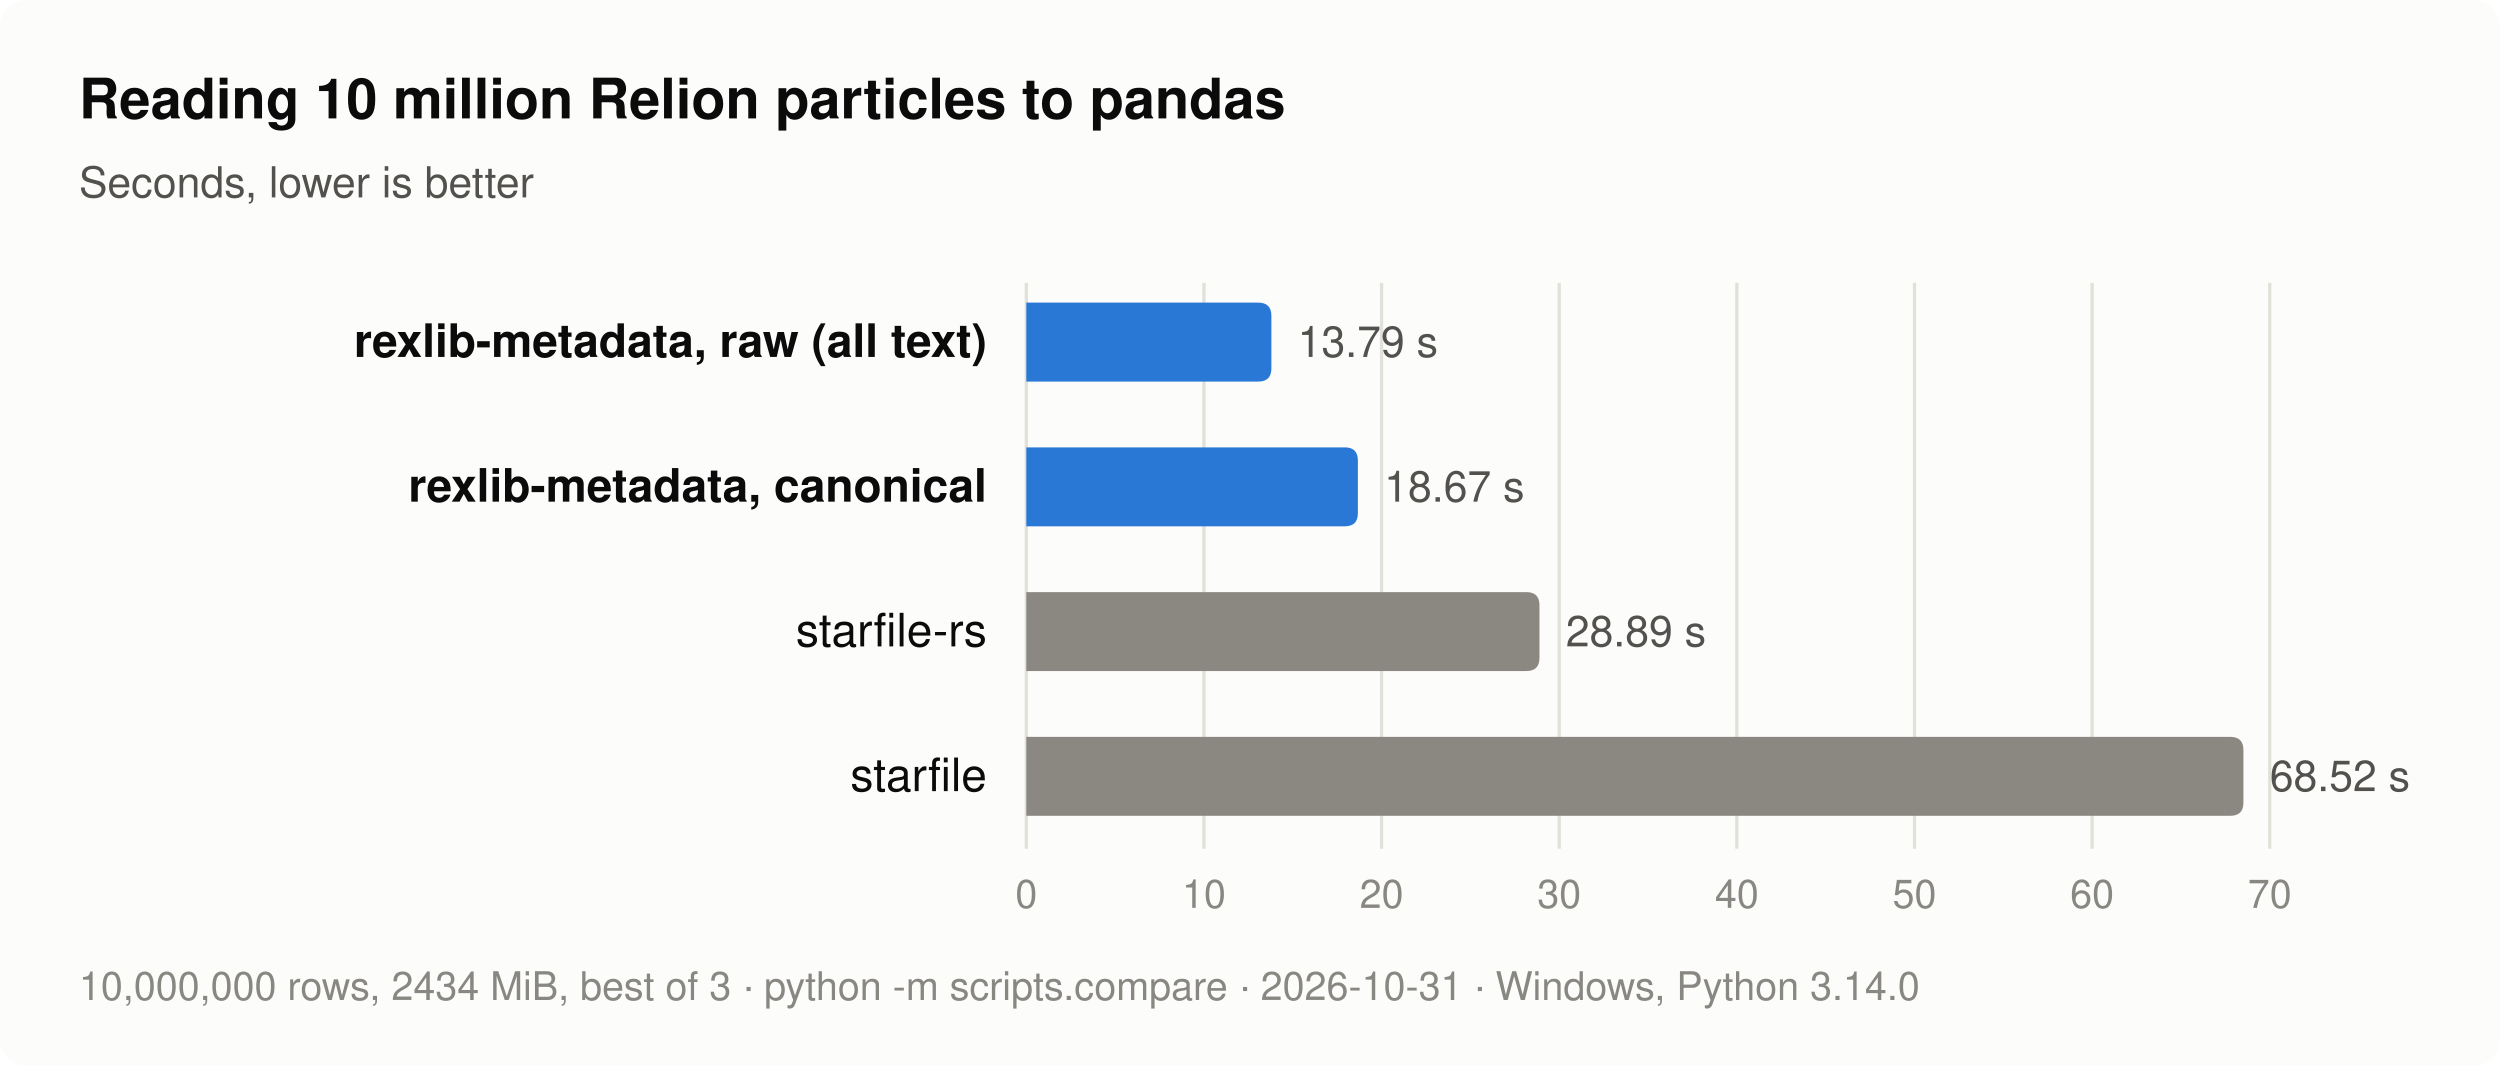
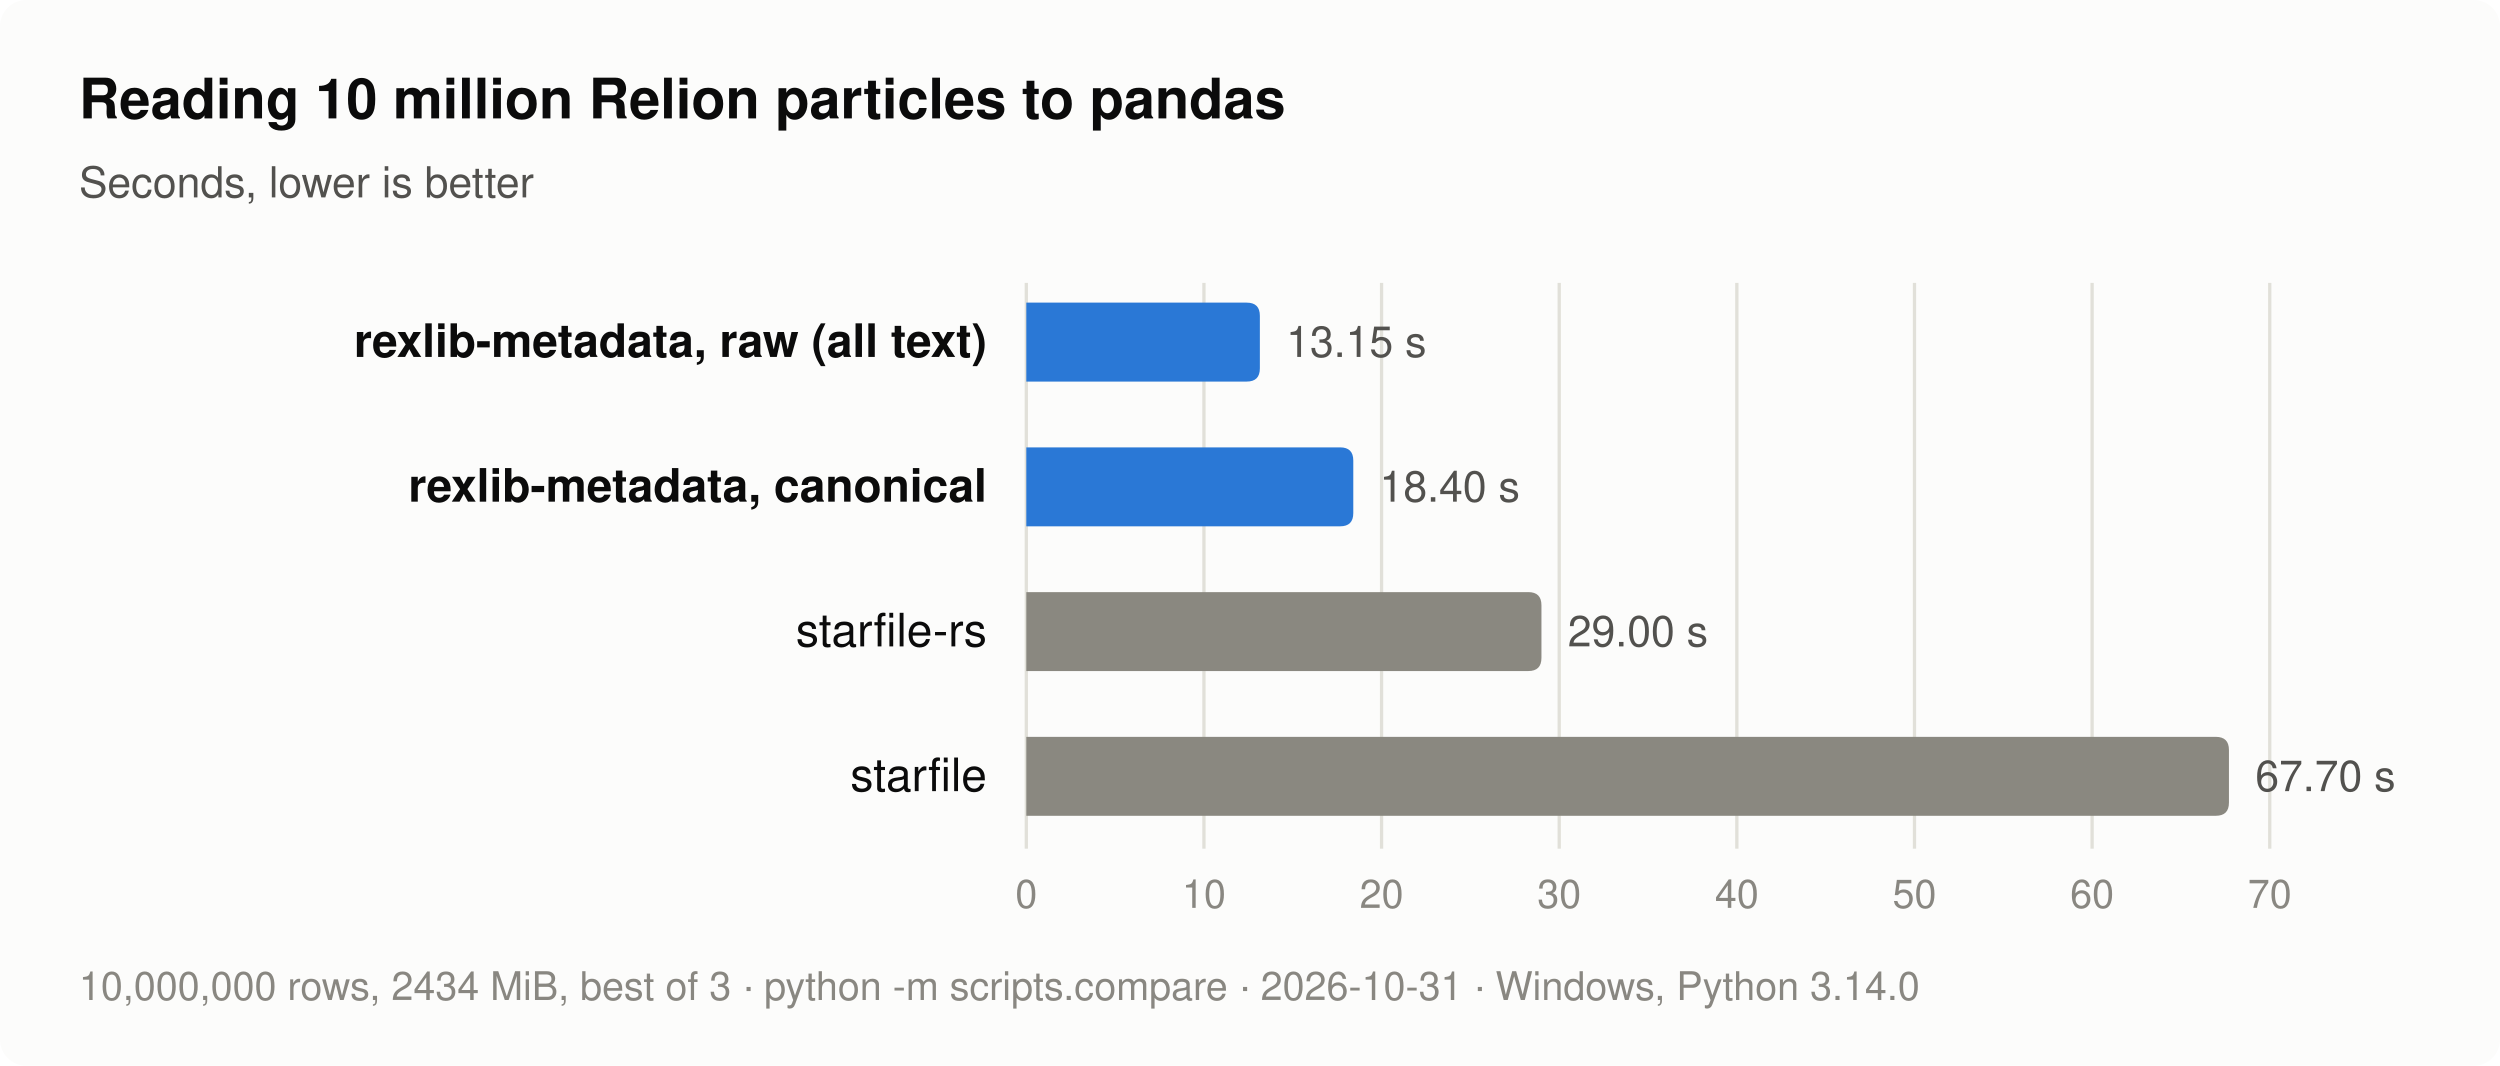
<svg xmlns="http://www.w3.org/2000/svg" width="760" height="324" viewBox="0 0 760 324" role="img" aria-label="Reading 10 million Relion particles to pandas">
  <rect width="760" height="324" rx="8" fill="#fcfcfb" />
  <text x="24.0" y="36.0" fill="#0b0b0b" font-size="17" font-weight="600" text-anchor="start" font-family="-apple-system, Segoe UI, Helvetica, Arial, sans-serif">Reading 10 million Relion particles to pandas</text>
  <text x="24.0" y="60.0" fill="#52514e" font-size="13" font-weight="400" text-anchor="start" font-family="-apple-system, Segoe UI, Helvetica, Arial, sans-serif">Seconds, lower is better</text>
  <line x1="312.0" y1="86" x2="312.0" y2="258.0" stroke="#e1e0d9" stroke-width="1" />
  <text x="312.0" y="276.0" fill="#898781" font-size="12" font-weight="400" text-anchor="middle" font-family="-apple-system, Segoe UI, Helvetica, Arial, sans-serif">0</text>
  <line x1="366.0" y1="86" x2="366.0" y2="258.0" stroke="#e1e0d9" stroke-width="1" />
  <text x="366.0" y="276.0" fill="#898781" font-size="12" font-weight="400" text-anchor="middle" font-family="-apple-system, Segoe UI, Helvetica, Arial, sans-serif">10</text>
  <line x1="420.0" y1="86" x2="420.0" y2="258.0" stroke="#e1e0d9" stroke-width="1" />
  <text x="420.0" y="276.0" fill="#898781" font-size="12" font-weight="400" text-anchor="middle" font-family="-apple-system, Segoe UI, Helvetica, Arial, sans-serif">20</text>
  <line x1="474.0" y1="86" x2="474.0" y2="258.0" stroke="#e1e0d9" stroke-width="1" />
  <text x="474.0" y="276.0" fill="#898781" font-size="12" font-weight="400" text-anchor="middle" font-family="-apple-system, Segoe UI, Helvetica, Arial, sans-serif">30</text>
  <line x1="528.0" y1="86" x2="528.0" y2="258.0" stroke="#e1e0d9" stroke-width="1" />
  <text x="528.0" y="276.0" fill="#898781" font-size="12" font-weight="400" text-anchor="middle" font-family="-apple-system, Segoe UI, Helvetica, Arial, sans-serif">40</text>
  <line x1="582.0" y1="86" x2="582.0" y2="258.0" stroke="#e1e0d9" stroke-width="1" />
  <text x="582.0" y="276.0" fill="#898781" font-size="12" font-weight="400" text-anchor="middle" font-family="-apple-system, Segoe UI, Helvetica, Arial, sans-serif">50</text>
  <line x1="636.0" y1="86" x2="636.0" y2="258.0" stroke="#e1e0d9" stroke-width="1" />
  <text x="636.0" y="276.0" fill="#898781" font-size="12" font-weight="400" text-anchor="middle" font-family="-apple-system, Segoe UI, Helvetica, Arial, sans-serif">60</text>
  <line x1="690.0" y1="86" x2="690.0" y2="258.0" stroke="#e1e0d9" stroke-width="1" />
  <text x="690.0" y="276.0" fill="#898781" font-size="12" font-weight="400" text-anchor="middle" font-family="-apple-system, Segoe UI, Helvetica, Arial, sans-serif">70</text>
  <text x="300.0" y="108.5" fill="#0b0b0b" font-size="14" font-weight="600" text-anchor="end" font-family="-apple-system, Segoe UI, Helvetica, Arial, sans-serif">rexlib-metadata, raw (all text)</text>
-   <path d="M312.0,92.0 H382.5 Q386.5,92.0 386.5,96.0 V112.0 Q386.5,116.0 382.5,116.0 H312.0 Z" fill="#2a78d6" />
-   <text x="394.5" y="108.5" fill="#52514e" font-size="13" font-weight="400" text-anchor="start" font-family="-apple-system, Segoe UI, Helvetica, Arial, sans-serif">13.79 s</text>
+   <path d="M312.0,92.0 H379.0 Q383.0,92.0 383.0,96.0 V112.0 Q383.0,116.0 379.0,116.0 H312.0 Z" fill="#2a78d6" />
+   <text x="391.0" y="108.5" fill="#52514e" font-size="13" font-weight="400" text-anchor="start" font-family="-apple-system, Segoe UI, Helvetica, Arial, sans-serif">13.15 s</text>
  <text x="300.0" y="152.5" fill="#0b0b0b" font-size="14" font-weight="600" text-anchor="end" font-family="-apple-system, Segoe UI, Helvetica, Arial, sans-serif">rexlib-metadata, canonical</text>
-   <path d="M312.0,136.0 H408.8 Q412.8,136.0 412.8,140.0 V156.0 Q412.8,160.0 408.8,160.0 H312.0 Z" fill="#2a78d6" />
-   <text x="420.8" y="152.5" fill="#52514e" font-size="13" font-weight="400" text-anchor="start" font-family="-apple-system, Segoe UI, Helvetica, Arial, sans-serif">18.67 s</text>
+   <path d="M312.0,136.0 H407.4 Q411.4,136.0 411.4,140.0 V156.0 Q411.4,160.0 407.4,160.0 H312.0 Z" fill="#2a78d6" />
+   <text x="419.4" y="152.5" fill="#52514e" font-size="13" font-weight="400" text-anchor="start" font-family="-apple-system, Segoe UI, Helvetica, Arial, sans-serif">18.40 s</text>
  <text x="300.0" y="196.5" fill="#0b0b0b" font-size="14" font-weight="400" text-anchor="end" font-family="-apple-system, Segoe UI, Helvetica, Arial, sans-serif">starfile-rs</text>
-   <path d="M312.0,180.0 H464.0 Q468.0,180.0 468.0,184.0 V200.0 Q468.0,204.0 464.0,204.0 H312.0 Z" fill="#8a8880" />
-   <text x="476.0" y="196.5" fill="#52514e" font-size="13" font-weight="400" text-anchor="start" font-family="-apple-system, Segoe UI, Helvetica, Arial, sans-serif">28.89 s</text>
+   <path d="M312.0,180.0 H464.6 Q468.6,180.0 468.6,184.0 V200.0 Q468.6,204.0 464.6,204.0 H312.0 Z" fill="#8a8880" />
+   <text x="476.6" y="196.5" fill="#52514e" font-size="13" font-weight="400" text-anchor="start" font-family="-apple-system, Segoe UI, Helvetica, Arial, sans-serif">29.00 s</text>
  <text x="300.0" y="240.5" fill="#0b0b0b" font-size="14" font-weight="400" text-anchor="end" font-family="-apple-system, Segoe UI, Helvetica, Arial, sans-serif">starfile</text>
-   <path d="M312.0,224.0 H678.0 Q682.0,224.0 682.0,228.0 V244.0 Q682.0,248.0 678.0,248.0 H312.0 Z" fill="#8a8880" />
-   <text x="690.0" y="240.5" fill="#52514e" font-size="13" font-weight="400" text-anchor="start" font-family="-apple-system, Segoe UI, Helvetica, Arial, sans-serif">68.52 s</text>
+   <path d="M312.0,224.0 H673.6 Q677.6,224.0 677.6,228.0 V244.0 Q677.6,248.0 673.6,248.0 H312.0 Z" fill="#8a8880" />
+   <text x="685.6" y="240.5" fill="#52514e" font-size="13" font-weight="400" text-anchor="start" font-family="-apple-system, Segoe UI, Helvetica, Arial, sans-serif">67.70 s</text>
  <text x="24.0" y="304.0" fill="#898781" font-size="12" font-weight="400" text-anchor="start" font-family="-apple-system, Segoe UI, Helvetica, Arial, sans-serif">10,000,000 rows, 2434 MiB, best of 3 · python -m scripts.compare · 2026-10-31 · Windows, Python 3.14.0</text>
</svg>
